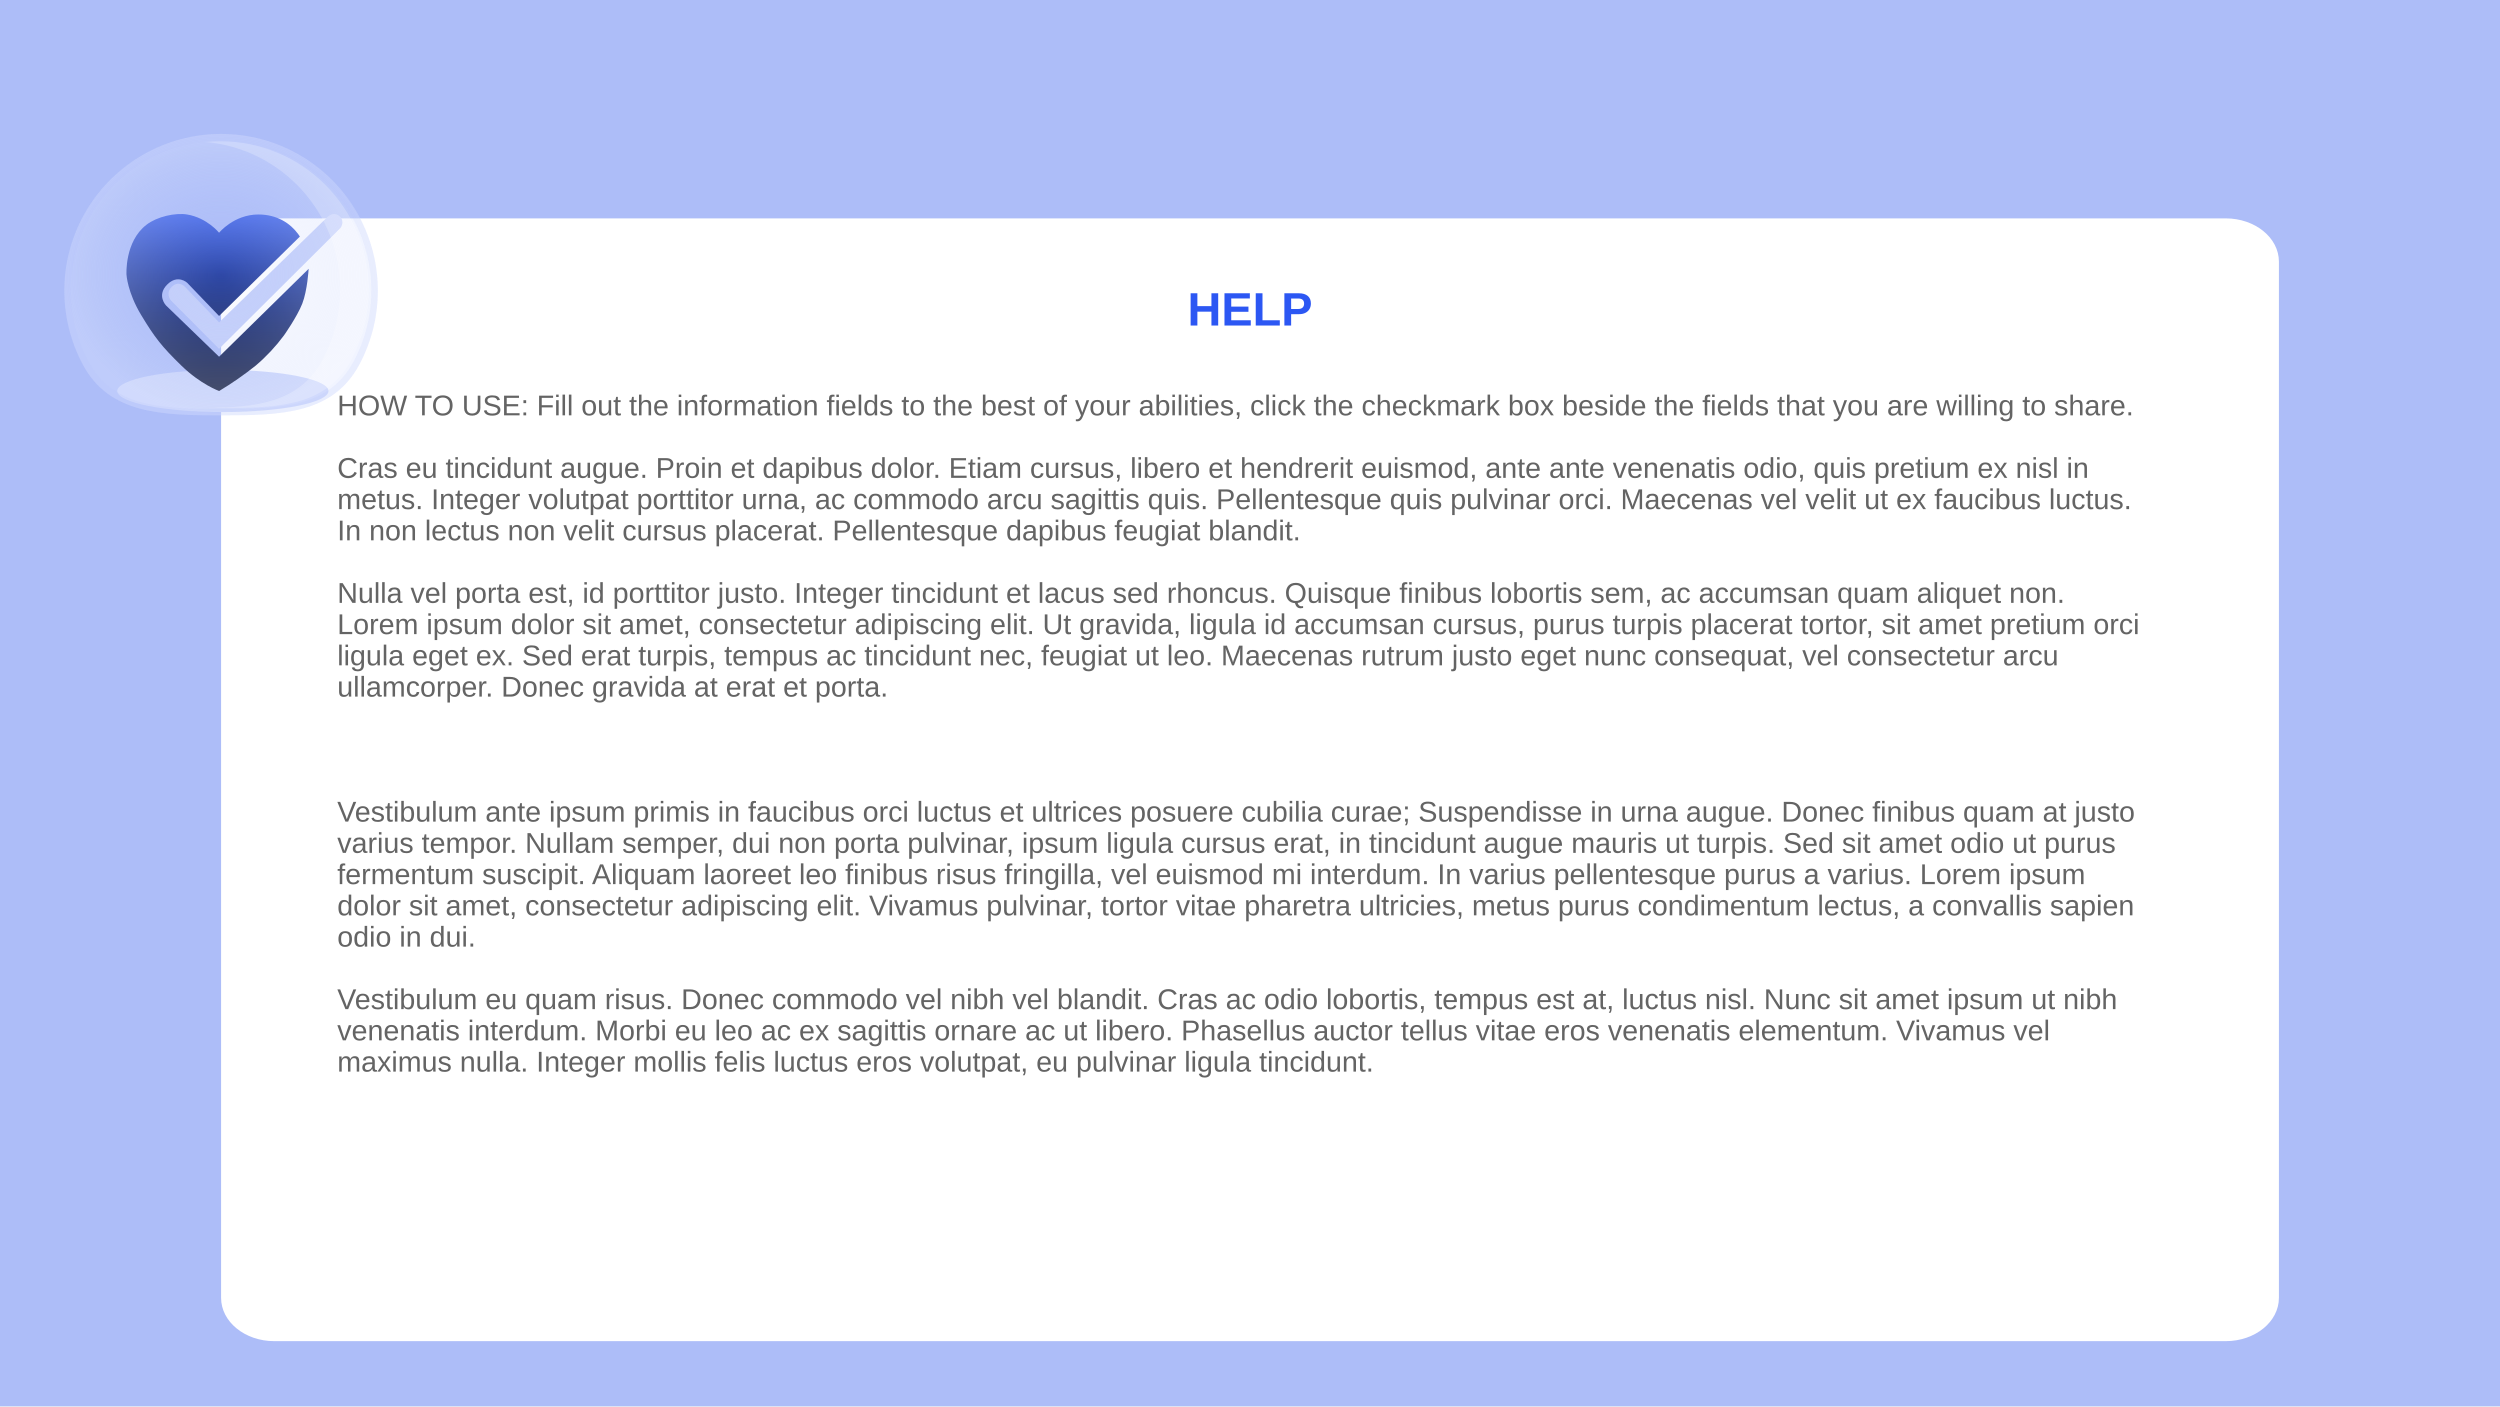
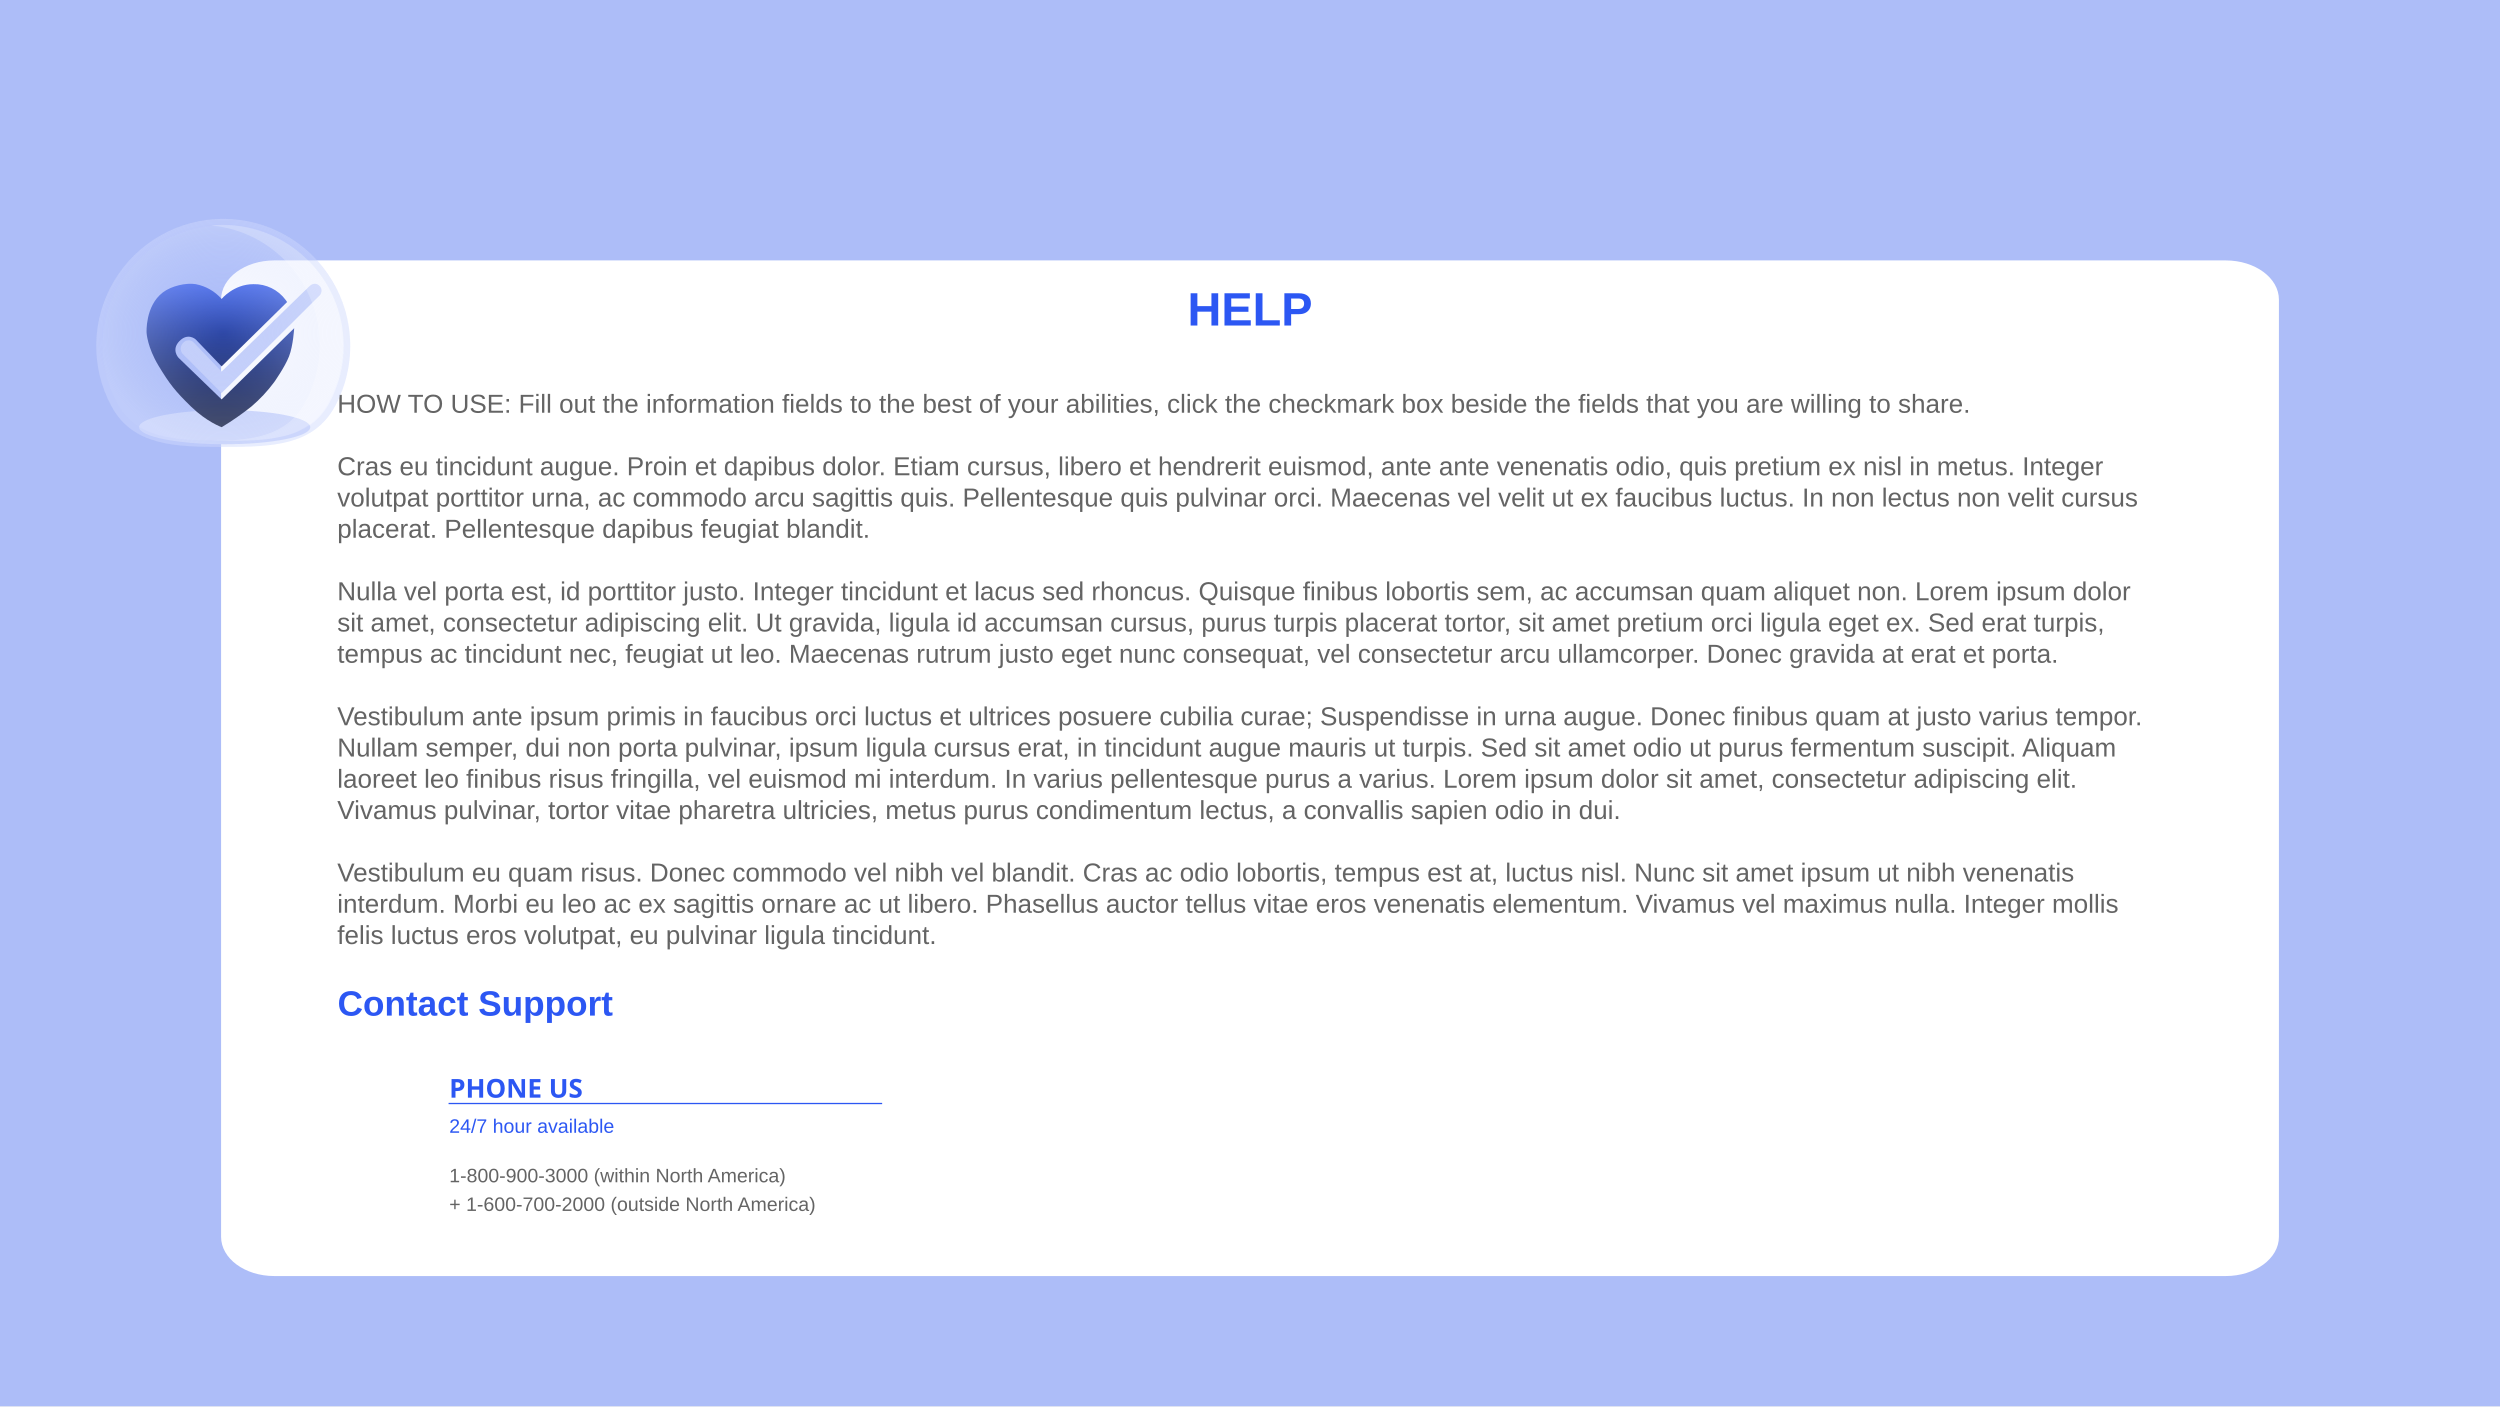
<svg xmlns="http://www.w3.org/2000/svg" width="1920" height="1080" viewBox="0 0 1920 1080">
  <defs>
    <linearGradient id="linear-gradient" x1="0.5" x2="0.5" y2="1" gradientUnits="objectBoundingBox">
      <stop offset="0" stop-color="#476aea" />
      <stop offset="1" stop-color="#000827" />
    </linearGradient>
    <radialGradient id="radial-gradient" cx="0.5" cy="0.5" r="0.5" gradientUnits="objectBoundingBox">
      <stop offset="0" stop-color="#adbdf8" stop-opacity="0" />
      <stop offset="1" stop-color="#dce4fe" stop-opacity="0.388" />
    </radialGradient>
    <clipPath id="clip-help">
      <rect width="1920" height="1080" />
    </clipPath>
  </defs>
  <g id="help" clip-path="url(#clip-help)">
    <rect id="background" width="1920" height="1080" fill="#adbdf8" />
-     <path id="desc" d="M40.838,0H1539.582c22.554,0,40.838,14.891,40.838,33.261v795.76c0,18.369-18.284,33.261-40.838,33.261H40.838C18.284,862.282,0,847.39,0,829.021V33.261C0,14.891,18.284,0,40.838,0Z" transform="translate(169.79 167.719)" fill="#fff" />
+     <path id="desc" d="M40.838,0H1539.582c22.554,0,40.838,13.47,40.838,30.087V749.913c0,16.616-18.284,30.087-40.838,30.087H40.838C18.284,780,0,766.53,0,749.913V30.087C0,13.47,18.284,0,40.838,0Z" transform="translate(169.79 200)" fill="#fff" />
    <text id="HELP-2" data-name="HELP" transform="translate(960 250)" fill="#2c57f3" font-size="36" font-family="Arial-BoldMT, Arial" font-weight="700">
      <tspan x="-48.006" y="0">HELP</tspan>
    </text>
-     <text id="HOW_TO_USE:_Fill_out_the_information_fields_to_the_best_of_your_abilities_click_the_checkmark_box_beside_the_fields_that_you_are_willing_to_share._Cras_eu_tincidunt_augue._Proin_et_dapibus_dolor._Etiam_cursus_libero_et_hendrerit_euismod_ante_ante_venen" data-name="HOW TO USE: Fill out the information fields to the best of your abilities, click the checkmark box beside the fields that you are willing to share.  Cras eu tincidunt augue. Proin et dapibus dolor. Etiam cursus, libero et hendrerit euismod, ante ante venen" transform="translate(259 299)" fill="#646464" font-size="22" font-family="ArialMT, Arial">
-       <tspan x="0" y="20">HOW TO USE: Fill out the information fields to the best of your abilities, click the checkmark box beside the fields that you are willing to share.</tspan>
-       <tspan x="0" y="44" />
-       <tspan x="0" y="68">Cras eu tincidunt augue. Proin et dapibus dolor. Etiam cursus, libero et hendrerit euismod, ante ante venenatis odio, quis pretium ex nisl in </tspan>
-       <tspan x="0" y="92">metus. Integer volutpat porttitor urna, ac commodo arcu sagittis quis. Pellentesque quis pulvinar orci. Maecenas vel velit ut ex faucibus luctus. </tspan>
-       <tspan x="0" y="116">In non lectus non velit cursus placerat. Pellentesque dapibus feugiat blandit.</tspan>
-       <tspan x="0" y="140" />
-       <tspan x="0" y="164">Nulla vel porta est, id porttitor justo. Integer tincidunt et lacus sed rhoncus. Quisque finibus lobortis sem, ac accumsan quam aliquet non. </tspan>
-       <tspan x="0" y="188">Lorem ipsum dolor sit amet, consectetur adipiscing elit. Ut gravida, ligula id accumsan cursus, purus turpis placerat tortor, sit amet pretium orci </tspan>
-       <tspan x="0" y="212">ligula eget ex. Sed erat turpis, tempus ac tincidunt nec, feugiat ut leo. Maecenas rutrum justo eget nunc consequat, vel consectetur arcu </tspan>
-       <tspan x="0" y="236">ullamcorper. Donec gravida at erat et porta.</tspan>
-       <tspan x="0" y="260" />
-       <tspan x="0" y="284" />
-       <tspan x="0" y="308" />
-       <tspan x="0" y="332">Vestibulum ante ipsum primis in faucibus orci luctus et ultrices posuere cubilia curae; Suspendisse in urna augue. Donec finibus quam at justo </tspan>
-       <tspan x="0" y="356">varius tempor. Nullam semper, dui non porta pulvinar, ipsum ligula cursus erat, in tincidunt augue mauris ut turpis. Sed sit amet odio ut purus </tspan>
-       <tspan x="0" y="380">fermentum suscipit. Aliquam laoreet leo finibus risus fringilla, vel euismod mi interdum. In varius pellentesque purus a varius. Lorem ipsum </tspan>
-       <tspan x="0" y="404">dolor sit amet, consectetur adipiscing elit. Vivamus pulvinar, tortor vitae pharetra ultricies, metus purus condimentum lectus, a convallis sapien </tspan>
-       <tspan x="0" y="428">odio in dui.</tspan>
-       <tspan x="0" y="452" />
-       <tspan x="0" y="476">Vestibulum eu quam risus. Donec commodo vel nibh vel blandit. Cras ac odio lobortis, tempus est at, luctus nisl. Nunc sit amet ipsum ut nibh </tspan>
-       <tspan x="0" y="500">venenatis interdum. Morbi eu leo ac ex sagittis ornare ac ut libero. Phasellus auctor tellus vitae eros venenatis elementum. Vivamus vel </tspan>
-       <tspan x="0" y="524">maximus nulla. Integer mollis felis luctus eros volutpat, eu pulvinar ligula tincidunt.</tspan>
+     <text id="HOW_TO_USE:_Fill_out_the_information_fields_to_the_best_of_your_abilities_click_the_checkmark_box_beside_the_fields_that_you_are_willing_to_share._Cras_eu_tincidunt_augue._Proin_et_dapibus_dolor._Etiam_cursus_libero_et_hendrerit_euismod_ante_ante_venen" data-name="HOW TO USE: Fill out the information fields to the best of your abilities, click the checkmark box beside the fields that you are willing to share.  Cras eu tincidunt augue. Proin et dapibus dolor. Etiam cursus, libero et hendrerit euismod, ante ante venen" transform="translate(259 299)" fill="#646464" font-size="20" font-family="ArialMT, Arial">
+       <tspan x="0" y="18">HOW TO USE: Fill out the information fields to the best of your abilities, click the checkmark box beside the fields that you are willing to share.</tspan>
+       <tspan x="0" y="42" />
+       <tspan x="0" y="66">Cras eu tincidunt augue. Proin et dapibus dolor. Etiam cursus, libero et hendrerit euismod, ante ante venenatis odio, quis pretium ex nisl in metus. Integer </tspan>
+       <tspan x="0" y="90">volutpat porttitor urna, ac commodo arcu sagittis quis. Pellentesque quis pulvinar orci. Maecenas vel velit ut ex faucibus luctus. In non lectus non velit cursus </tspan>
+       <tspan x="0" y="114">placerat. Pellentesque dapibus feugiat blandit.</tspan>
+       <tspan x="0" y="138" />
+       <tspan x="0" y="162">Nulla vel porta est, id porttitor justo. Integer tincidunt et lacus sed rhoncus. Quisque finibus lobortis sem, ac accumsan quam aliquet non. Lorem ipsum dolor </tspan>
+       <tspan x="0" y="186">sit amet, consectetur adipiscing elit. Ut gravida, ligula id accumsan cursus, purus turpis placerat tortor, sit amet pretium orci ligula eget ex. Sed erat turpis, </tspan>
+       <tspan x="0" y="210">tempus ac tincidunt nec, feugiat ut leo. Maecenas rutrum justo eget nunc consequat, vel consectetur arcu ullamcorper. Donec gravida at erat et porta.</tspan>
+       <tspan x="0" y="234" />
+       <tspan x="0" y="258">Vestibulum ante ipsum primis in faucibus orci luctus et ultrices posuere cubilia curae; Suspendisse in urna augue. Donec finibus quam at justo varius tempor. </tspan>
+       <tspan x="0" y="282">Nullam semper, dui non porta pulvinar, ipsum ligula cursus erat, in tincidunt augue mauris ut turpis. Sed sit amet odio ut purus fermentum suscipit. Aliquam </tspan>
+       <tspan x="0" y="306">laoreet leo finibus risus fringilla, vel euismod mi interdum. In varius pellentesque purus a varius. Lorem ipsum dolor sit amet, consectetur adipiscing elit. </tspan>
+       <tspan x="0" y="330">Vivamus pulvinar, tortor vitae pharetra ultricies, metus purus condimentum lectus, a convallis sapien odio in dui.</tspan>
+       <tspan x="0" y="354" />
+       <tspan x="0" y="378">Vestibulum eu quam risus. Donec commodo vel nibh vel blandit. Cras ac odio lobortis, tempus est at, luctus nisl. Nunc sit amet ipsum ut nibh venenatis </tspan>
+       <tspan x="0" y="402">interdum. Morbi eu leo ac ex sagittis ornare ac ut libero. Phasellus auctor tellus vitae eros venenatis elementum. Vivamus vel maximus nulla. Integer mollis </tspan>
+       <tspan x="0" y="426">felis luctus eros volutpat, eu pulvinar ligula tincidunt.</tspan>
    </text>
-     <g id="logo" transform="translate(-132.533 -17.551)">
+     <text id="Contact_Support" data-name="Contact Support" transform="translate(365 780)" fill="#2c57f3" font-size="27" font-family="Arial-BoldMT, Arial" font-weight="700">
+       <tspan x="-105.739" y="0">Contact Support</tspan>
+     </text>
+     <text id="_24_7_hour_available" data-name="24/7 hour available" transform="translate(345 856)" fill="#2c57f3" font-size="15" font-family="ArialMT, Arial">
+       <tspan x="0" y="14">24/7 hour available</tspan>
+     </text>
+     <text id="PHONE_US" data-name="PHONE US" transform="translate(345 843)" fill="#2c57f3" font-size="20" font-family="SegoeUI-Bold, Segoe UI" font-weight="700">
+       <tspan x="0" y="0">PHONE US</tspan>
+     </text>
+     <line id="Line_17" data-name="Line 17" x2="333" transform="translate(344.5 847.5)" fill="none" stroke="#2c57f3" stroke-width="1" />
+     <text id="_1-800-900-3000_within_North_America_" data-name="1-800-900-3000 (within North America) " transform="translate(345 894)" fill="#646464" font-size="15" font-family="ArialMT, Arial">
+       <tspan x="0" y="14">1-800-900-3000 (within North America) </tspan>
+     </text>
+     <text id="_1-600-700-2000_outside_North_America_" data-name="+ 1-600-700-2000 (outside North America) " transform="translate(345 916)" fill="#646464" font-size="15" font-family="ArialMT, Arial">
+       <tspan x="0" y="14">+ 1-600-700-2000 (outside North America) </tspan>
+     </text>
+     <g id="logo" transform="translate(-108.034 47.69)">
      <g id="logo-2" data-name="logo" transform="translate(181.944 120.408)">
        <g id="logo_consentForm" transform="translate(0 0)">
          <g id="heart_beating" transform="translate(0 0)">
-             <ellipse id="Ellipse_1" data-name="Ellipse 1" cx="81.113" cy="16.183" rx="81.113" ry="16.183" transform="translate(40.633 181.246)" fill="#cbd5fb" />
-             <path id="Path_271" data-name="Path 271" d="M4756.1,2640.217s-9.177-11.461-24.553-14.029c-8.972-1.5-23.07,1.617-31.143,7.839-16.937,12.918-15.414,38.332-15.414,38.332s.7,13.5,11.221,30.961,15.876,24.259,30.864,38.866,29.085,19.568,29.085,19.568a258.026,258.026,0,0,0,28.144-19.568,138.373,138.373,0,0,0,21.662-23.178s10.057-14.239,14.01-24.3,4.919-26.8,4.919-26.8l-68.8,67.52-40.793-39.417s-7.274-7.611.846-15.9,15.394-1.524,15.394-1.524l24.553,25.545,62.065-61s-.89-1.336-1.361-1.974c-5.823-7.934-15.979-15.026-30.624-14.972C4767.417,2626.256,4756.1,2640.217,4756.1,2640.217Z" transform="translate(-4637.259 -2564.324)" fill="url(#linear-gradient)" />
-             <path id="Path_274" data-name="Path 274" d="M848.42,164.541l91.146-90.746,2.2-2.191s3.666-4.971-.94-8.975-9.081.578-9.081.578l-2.372,2.306L848.42,144.22,822.076,116.8s-4.638-5.075-9.881,0-.892,10.455-.892,10.455Z" transform="translate(-729.58 0.503)" fill="#c5d0fa" />
+             <ellipse id="Ellipse_1" data-name="Ellipse 1" cx="65.727" cy="13.113" rx="65.727" ry="13.113" transform="translate(32.926 146.865)" fill="#cbd5fb" />
+             <path id="Path_271" data-name="Path 271" d="M4742.6,2637.485a35.1,35.1,0,0,0-19.9-11.368c-7.271-1.217-18.694,1.31-25.235,6.352-13.725,10.468-12.49,31.06-12.49,31.06s.567,10.943,9.092,25.088,12.865,19.657,25.009,31.493,23.568,15.856,23.568,15.856a209.056,209.056,0,0,0,22.805-15.856,112.109,112.109,0,0,0,17.553-18.781s8.149-11.538,11.352-19.692,3.986-21.715,3.986-21.715l-55.746,54.712-33.055-31.94s-5.894-6.168.686-12.885,12.474-1.235,12.474-1.235l19.9,20.7,50.292-49.425s-.721-1.083-1.1-1.6a29.843,29.843,0,0,0-24.815-12.132C4751.775,2626.173,4742.6,2637.485,4742.6,2637.485Z" transform="translate(-4646.307 -2575.988)" fill="url(#linear-gradient)" />
+             <path id="Path_274" data-name="Path 274" d="M841.057,144.9l73.857-73.532L916.7,69.59s2.97-4.028-.761-7.273-7.359.468-7.359.468l-1.922,1.869-65.6,63.778-21.347-22.22a5.386,5.386,0,0,0-8.007,0,6.2,6.2,0,0,0-.723,8.471Z" transform="translate(-744.76 -11.161)" fill="#c5d0fa" />
            <g id="Path_38" data-name="Path 38" transform="translate(0 0)" fill="url(#radial-gradient)">
-               <path d="M120.38,0A120.42,120.42,0,0,1,226.56,177.149c-20.31,37.877-59.765,38.995-105.706,38.995-45.741,0-86-.9-106.428-38.573A120.419,120.419,0,0,1,120.38,0Z" stroke="none" />
-               <path d="M 120.38 5 C 112.548 5 104.723 5.789 97.121 7.344 C 89.716 8.86 82.431 11.121 75.47 14.065 C 68.635 16.956 62.041 20.535 55.873 24.702 C 49.763 28.83 44.016 33.572 38.794 38.794 C 33.572 44.016 28.83 49.763 24.702 55.873 C 20.535 62.041 16.956 68.635 14.065 75.47 C 11.121 82.431 8.86 89.716 7.344 97.121 C 5.789 104.723 5 112.548 5 120.38 C 5 130.128 6.216 139.812 8.614 149.163 C 10.938 158.226 14.373 166.982 18.822 175.187 C 21.142 179.466 23.816 183.364 26.768 186.771 C 29.582 190.019 32.753 192.941 36.193 195.456 C 42.666 200.188 50.272 203.689 59.448 206.158 C 67.434 208.307 76.813 209.702 88.12 210.425 C 98.502 211.088 109.528 211.143 120.854 211.143 C 131.656 211.143 143.079 211.085 153.564 210.388 C 164.777 209.642 174.074 208.217 181.987 206.03 C 191.038 203.529 198.547 199.991 204.944 195.215 C 208.341 192.678 211.476 189.731 214.264 186.458 C 217.187 183.024 219.842 179.097 222.154 174.786 C 226.54 166.606 229.923 157.898 232.209 148.905 C 234.565 139.636 235.759 130.038 235.759 120.38 C 235.759 112.548 234.971 104.723 233.415 97.121 C 231.9 89.716 229.639 82.431 226.694 75.47 C 223.803 68.635 220.224 62.041 216.057 55.873 C 211.929 49.763 207.188 44.016 201.965 38.794 C 196.743 33.572 190.997 28.83 184.886 24.702 C 178.718 20.535 172.125 16.956 165.289 14.065 C 158.328 11.121 151.044 8.86 143.638 7.344 C 136.037 5.789 128.211 5 120.38 5 M 120.38 0 C 186.864 0 240.759 53.896 240.759 120.38 C 240.759 140.923 235.613 160.265 226.56 177.149 C 206.25 215.025 166.795 216.143 120.854 216.143 C 75.113 216.143 34.856 215.248 14.426 177.57 C 5.246 160.64 0 141.123 0 120.38 C 0 53.896 53.896 0 120.38 0 Z" stroke="none" fill="rgba(173,189,248,0.14)" />
+               <path d="M97.545,0a97.577,97.577,0,0,1,86.039,143.545c-16.458,30.692-48.429,31.6-85.654,31.6-37.064,0-69.685-.725-86.24-31.256A97.577,97.577,0,0,1,97.545,0Z" stroke="none" />
+               <path d="M 97.545 5 C 91.263 5 84.986 5.633 78.889 6.88 C 72.949 8.096 67.107 9.909 61.524 12.271 C 56.041 14.59 50.753 17.46 45.806 20.802 C 40.904 24.114 36.295 27.917 32.106 32.106 C 27.917 36.295 24.114 40.904 20.802 45.806 C 17.46 50.753 14.59 56.041 12.271 61.524 C 9.909 67.107 8.096 72.949 6.88 78.889 C 5.633 84.986 5 91.263 5 97.545 C 5 105.365 5.975 113.133 7.899 120.633 C 9.763 127.901 12.517 134.924 16.085 141.504 C 17.933 144.911 20.06 148.012 22.407 150.722 C 24.64 153.299 27.157 155.618 29.888 157.615 C 35.036 161.379 41.097 164.166 48.418 166.136 C 54.827 167.861 62.366 168.982 71.465 169.563 C 79.85 170.099 88.768 170.143 97.93 170.143 C 106.666 170.143 115.905 170.096 124.372 169.533 C 133.393 168.933 140.864 167.789 147.213 166.034 C 154.432 164.04 160.414 161.223 165.501 157.425 C 168.197 155.411 170.685 153.073 172.898 150.474 C 175.223 147.743 177.336 144.617 179.178 141.183 C 182.696 134.622 185.409 127.638 187.242 120.426 C 189.132 112.991 190.09 105.293 190.09 97.545 C 190.09 91.263 189.457 84.986 188.21 78.889 C 186.994 72.949 185.181 67.107 182.819 61.524 C 180.5 56.041 177.63 50.753 174.288 45.806 C 170.976 40.904 167.173 36.295 162.984 32.106 C 158.795 27.917 154.186 24.114 149.284 20.802 C 144.337 17.46 139.049 14.59 133.566 12.271 C 127.983 9.909 122.141 8.096 116.201 6.88 C 110.104 5.633 103.827 5 97.545 5 M 97.545 0 C 151.418 0 195.09 43.672 195.09 97.545 C 195.09 114.192 190.92 129.864 183.584 143.545 C 167.127 174.237 135.156 175.143 97.93 175.143 C 60.865 175.143 28.245 174.418 11.69 143.887 C 4.251 130.169 0 114.353 0 97.545 C 0 43.672 43.672 0 97.545 0 Z" stroke="none" fill="rgba(173,189,248,0.14)" />
            </g>
          </g>
-           <path id="Subtraction_1" data-name="Subtraction 1" d="M11.458,204.812c-3.383,0-7.364-.006-11.232-.043,36.861-.359,71.432-3.45,89.375-36.906a114.211,114.211,0,0,0,13.454-53.793A113.554,113.554,0,0,0,0,.524C3.645.176,7.348,0,11.01,0a113.33,113.33,0,0,1,44.4,8.964A114.031,114.031,0,0,1,74.786,19.482,114.651,114.651,0,0,1,105.6,50.294,113.961,113.961,0,0,1,116.113,69.67a113.334,113.334,0,0,1,8.965,44.4,114.457,114.457,0,0,1-3.513,28.2,113.273,113.273,0,0,1-9.942,25.6,61.868,61.868,0,0,1-17.649,20.913A68.838,68.838,0,0,1,70.646,199.8a139.757,139.757,0,0,1-27.879,4.289C32.688,204.756,21.774,204.812,11.458,204.812Z" transform="translate(108.761 5.666)" fill="rgba(254,254,254,0.22)" />
+           <path id="Subtraction_1" data-name="Subtraction 1" d="M9.285,165.962c-2.742,0-5.967,0-9.1-.035,29.869-.291,57.883-2.8,72.422-29.905a92.547,92.547,0,0,0,10.9-43.589A92.014,92.014,0,0,0,0,.425C2.954.142,5.954,0,8.921,0A91.832,91.832,0,0,1,44.9,7.264a92.4,92.4,0,0,1,15.7,8.523A92.9,92.9,0,0,1,85.566,40.753a92.344,92.344,0,0,1,8.522,15.7,91.836,91.836,0,0,1,7.264,35.978,92.746,92.746,0,0,1-2.847,22.848,91.787,91.787,0,0,1-8.057,20.741,50.132,50.132,0,0,1-14.3,16.946,55.78,55.78,0,0,1-18.9,8.929,113.247,113.247,0,0,1-22.591,3.476C26.487,165.916,17.644,165.962,9.285,165.962Z" transform="translate(88.13 4.591)" fill="rgba(254,254,254,0.22)" />
        </g>
      </g>
    </g>
  </g>
</svg>
